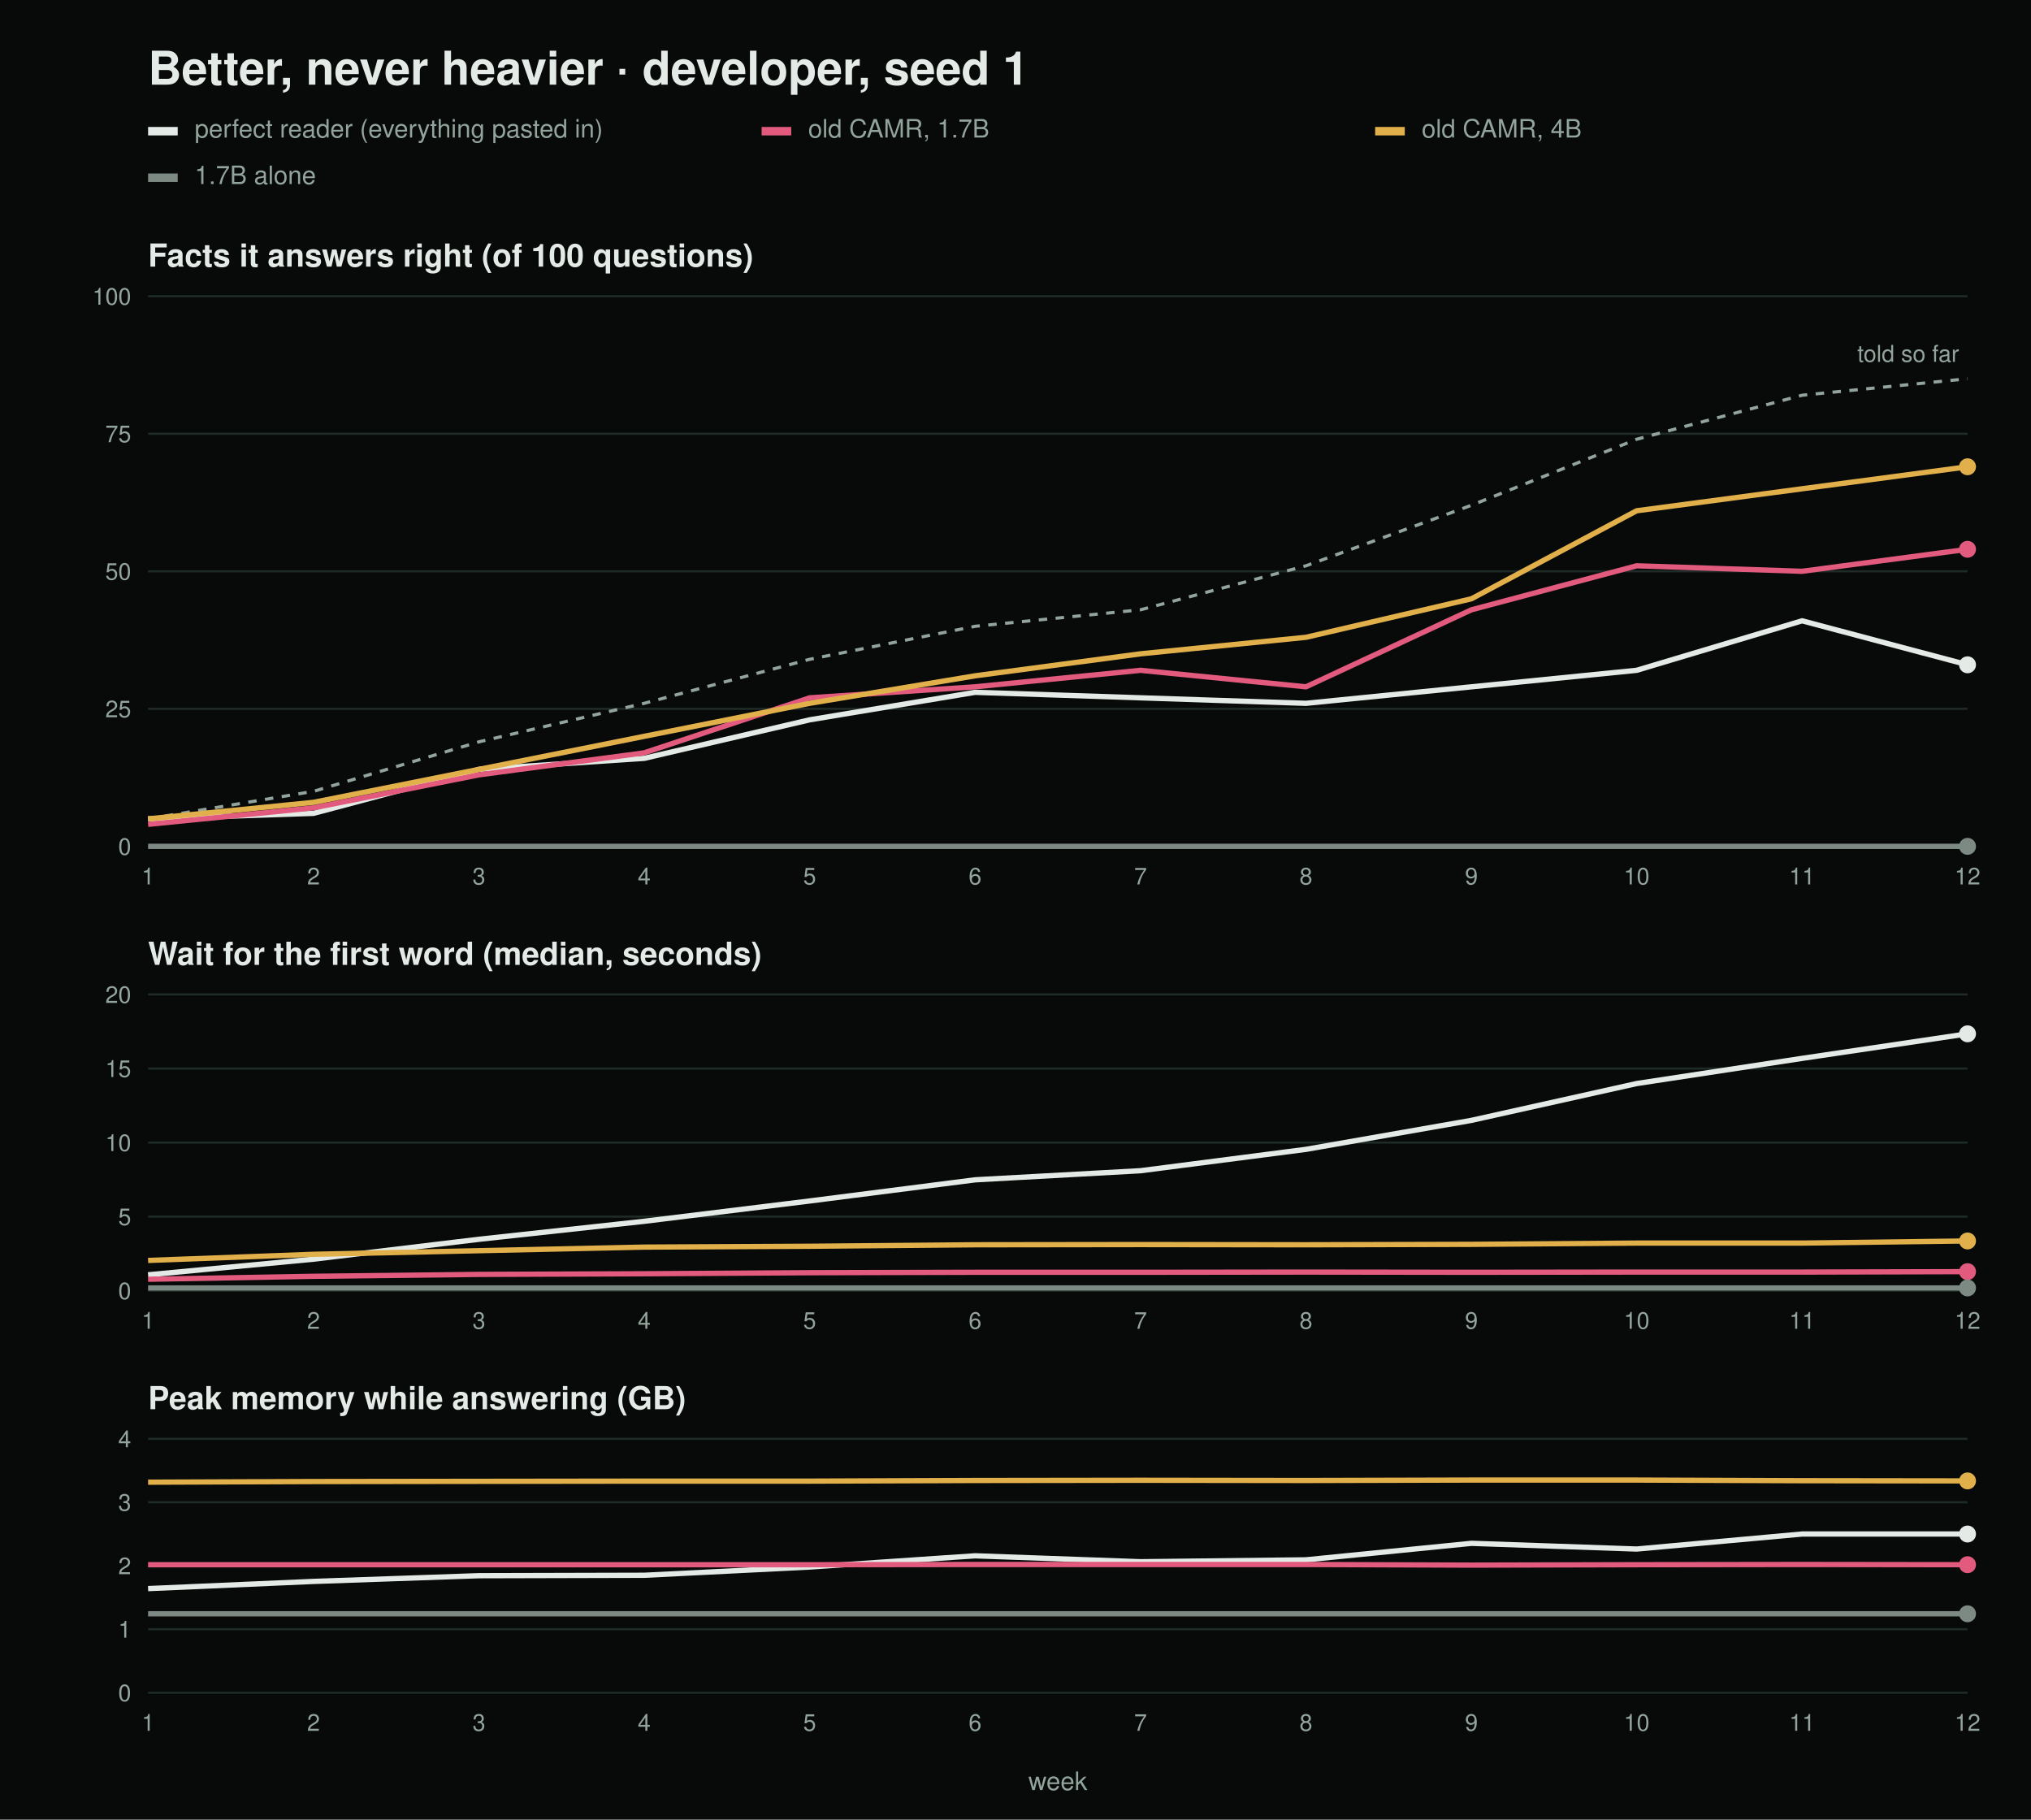
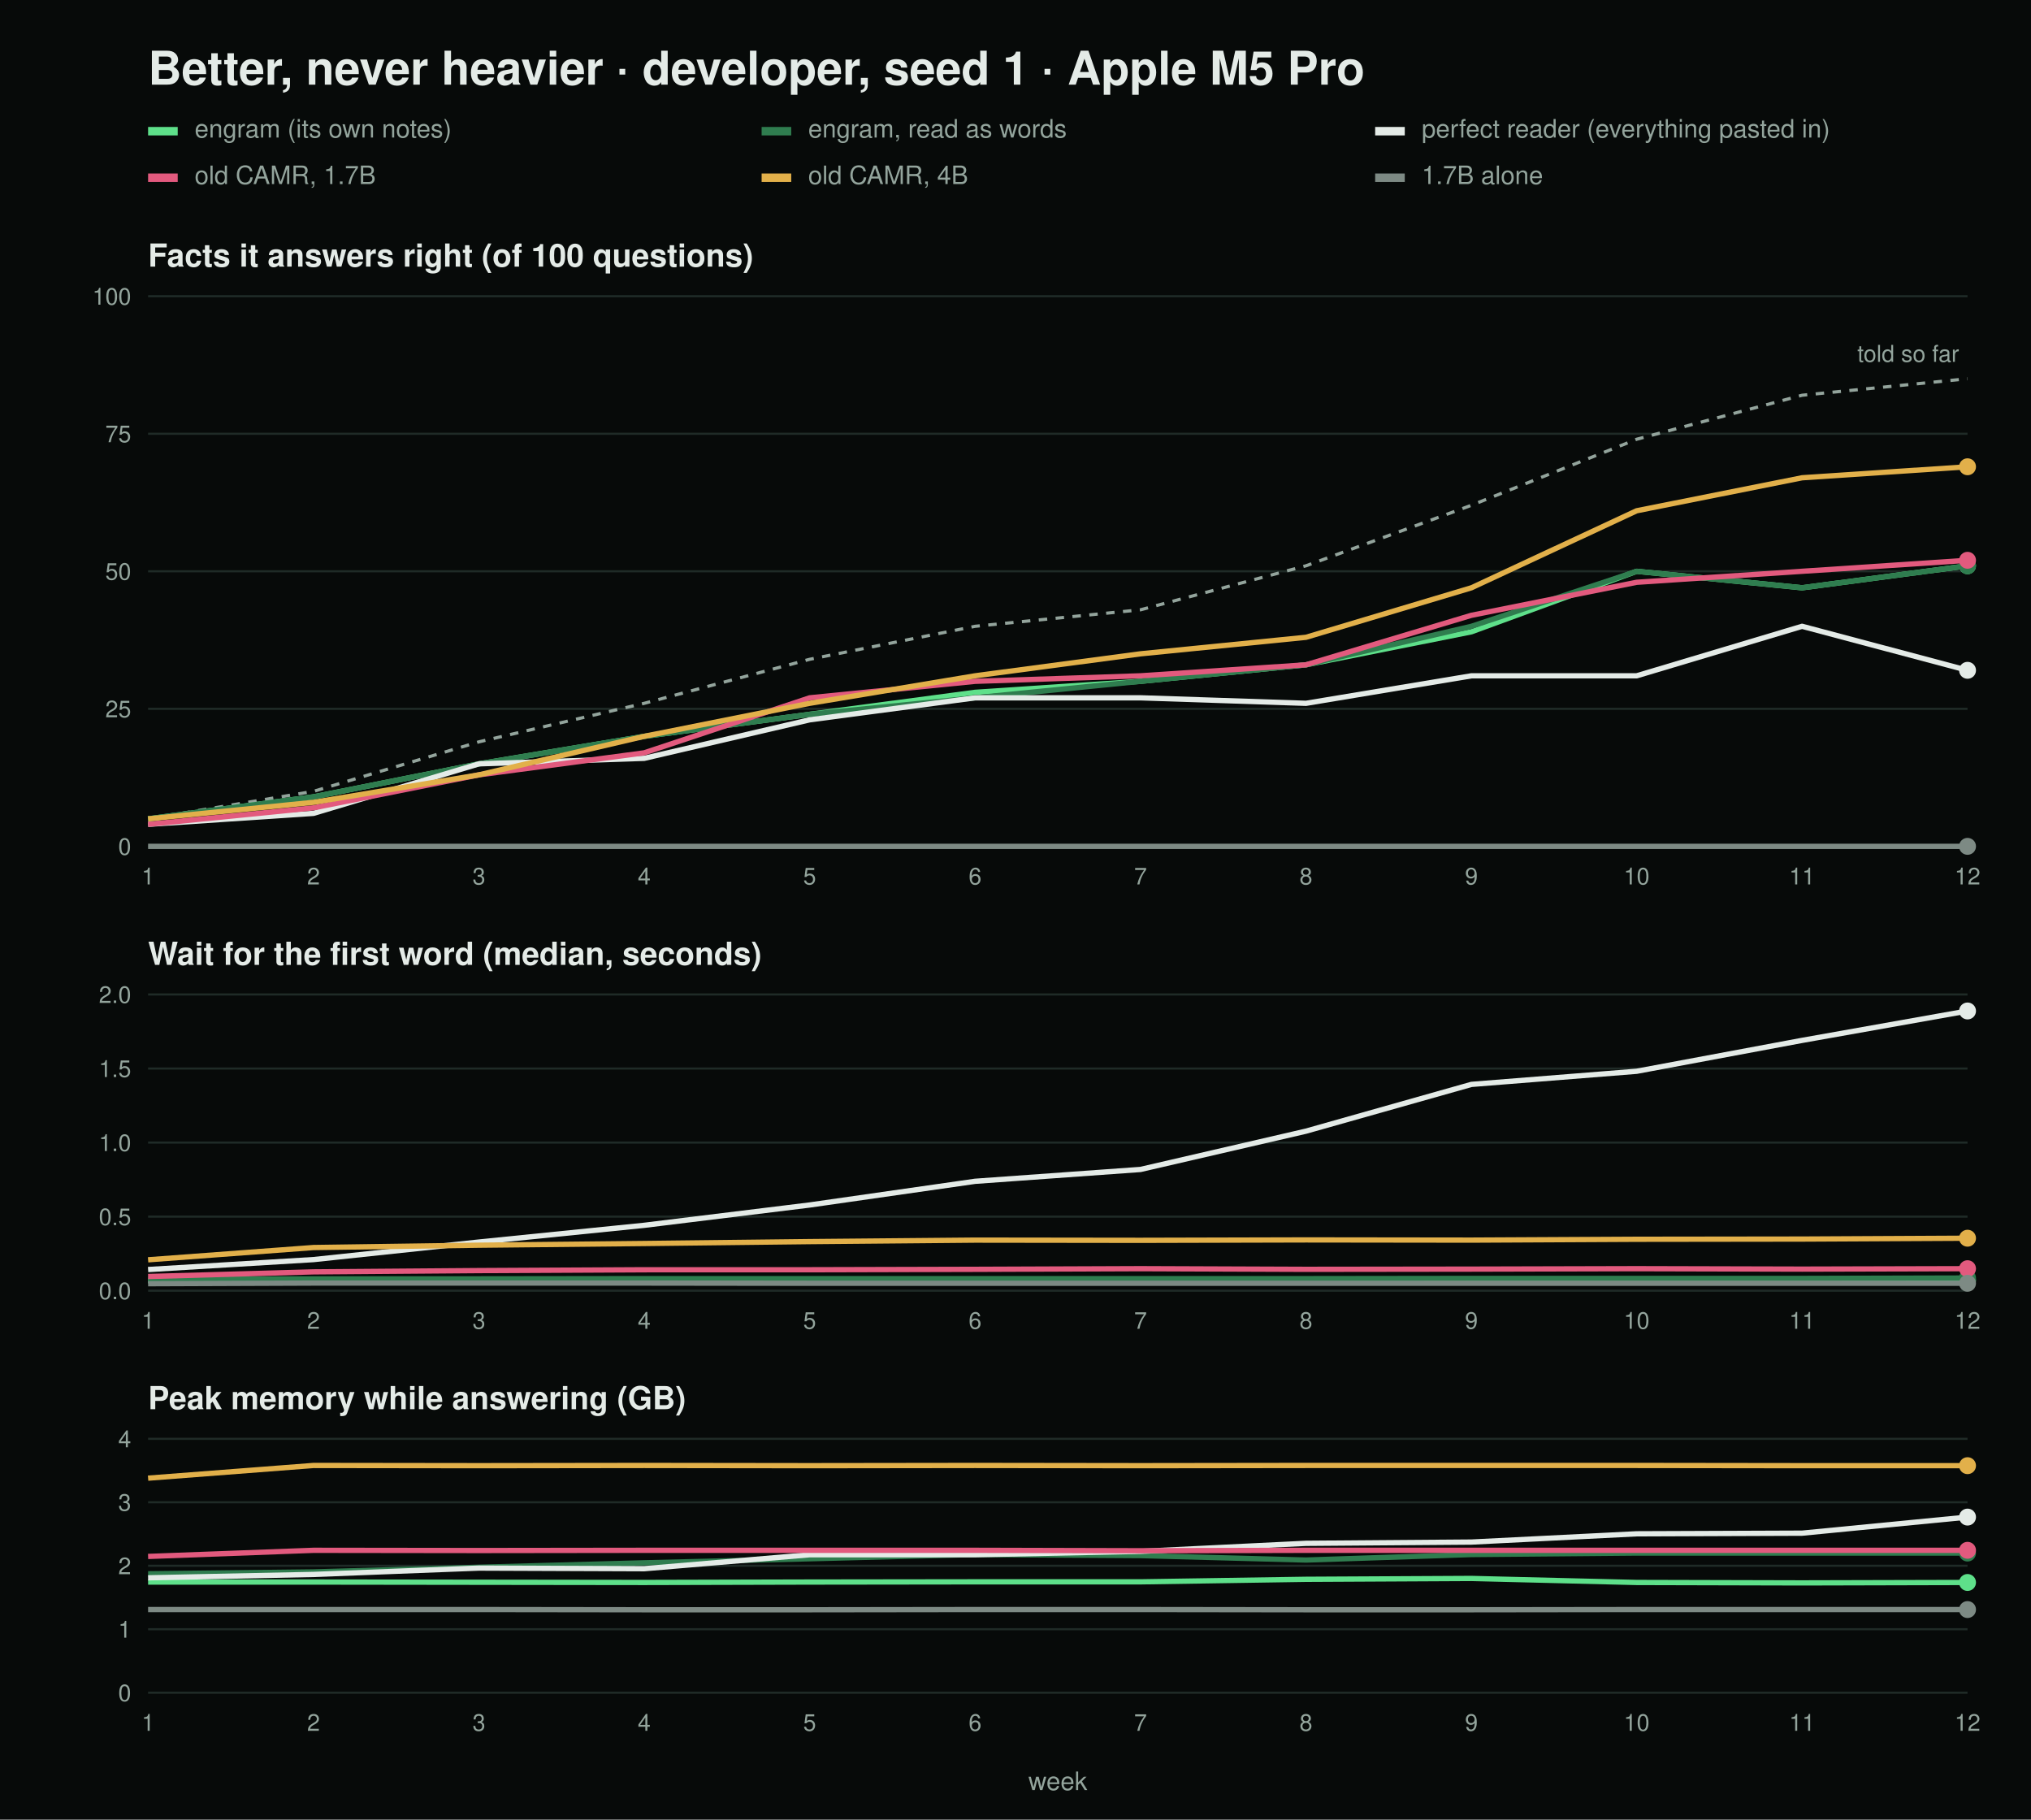
<svg xmlns="http://www.w3.org/2000/svg" viewBox="0 0 960 860" font-family="IBM Plex Sans, -apple-system, Helvetica, sans-serif">
  <rect width="960" height="860" fill="#070a09" />
-   <text x="70" y="40" fill="#e4ebe7" font-size="22" font-weight="700">Better, never heavier · developer, seed 1</text>
-   <rect x="70" y="60" width="14" height="4" fill="#e4ebe7" />
-   <text x="92" y="65" fill="#93a49c" font-size="12">perfect reader (everything pasted in)</text>
-   <rect x="360" y="60" width="14" height="4" fill="#e25a7e" />
-   <text x="382" y="65" fill="#93a49c" font-size="12">old CAMR, 1.7B</text>
-   <rect x="650" y="60" width="14" height="4" fill="#e2b04a" />
-   <text x="672" y="65" fill="#93a49c" font-size="12">old CAMR, 4B</text>
-   <rect x="70" y="82" width="14" height="4" fill="#7d8a84" />
-   <text x="92" y="87" fill="#93a49c" font-size="12">1.7B alone</text>
+   <text x="70" y="40" fill="#e4ebe7" font-size="22" font-weight="700">Better, never heavier · developer, seed 1 · Apple M5 Pro</text>
+   <rect x="70" y="60" width="14" height="4" fill="#5ee08a" />
+   <text x="92" y="65" fill="#93a49c" font-size="12">engram (its own notes)</text>
+   <rect x="360" y="60" width="14" height="4" fill="#2f7d4f" />
+   <text x="382" y="65" fill="#93a49c" font-size="12">engram, read as words</text>
+   <rect x="650" y="60" width="14" height="4" fill="#e4ebe7" />
+   <text x="672" y="65" fill="#93a49c" font-size="12">perfect reader (everything pasted in)</text>
+   <rect x="70" y="82" width="14" height="4" fill="#e25a7e" />
+   <text x="92" y="87" fill="#93a49c" font-size="12">old CAMR, 1.7B</text>
+   <rect x="360" y="82" width="14" height="4" fill="#e2b04a" />
+   <text x="382" y="87" fill="#93a49c" font-size="12">old CAMR, 4B</text>
+   <rect x="650" y="82" width="14" height="4" fill="#7d8a84" />
+   <text x="672" y="87" fill="#93a49c" font-size="12">1.7B alone</text>
  <text x="70" y="126" fill="#e4ebe7" font-size="15" font-weight="600">Facts it answers right (of 100 questions)</text>
  <line x1="70" x2="930" y1="400.0" y2="400.0" stroke="#1f2b27" />
  <text x="62" y="404.0" fill="#93a49c" font-size="11" text-anchor="end">0</text>
  <line x1="70" x2="930" y1="335.0" y2="335.0" stroke="#1f2b27" />
  <text x="62" y="339.0" fill="#93a49c" font-size="11" text-anchor="end">25</text>
  <line x1="70" x2="930" y1="270.0" y2="270.0" stroke="#1f2b27" />
  <text x="62" y="274.0" fill="#93a49c" font-size="11" text-anchor="end">50</text>
  <line x1="70" x2="930" y1="205.0" y2="205.0" stroke="#1f2b27" />
  <text x="62" y="209.0" fill="#93a49c" font-size="11" text-anchor="end">75</text>
  <line x1="70" x2="930" y1="140.0" y2="140.0" stroke="#1f2b27" />
  <text x="62" y="144.0" fill="#93a49c" font-size="11" text-anchor="end">100</text>
  <text x="70.0" y="418" fill="#93a49c" font-size="11" text-anchor="middle">1</text>
  <text x="148.2" y="418" fill="#93a49c" font-size="11" text-anchor="middle">2</text>
  <text x="226.4" y="418" fill="#93a49c" font-size="11" text-anchor="middle">3</text>
  <text x="304.5" y="418" fill="#93a49c" font-size="11" text-anchor="middle">4</text>
  <text x="382.7" y="418" fill="#93a49c" font-size="11" text-anchor="middle">5</text>
  <text x="460.9" y="418" fill="#93a49c" font-size="11" text-anchor="middle">6</text>
  <text x="539.1" y="418" fill="#93a49c" font-size="11" text-anchor="middle">7</text>
  <text x="617.3" y="418" fill="#93a49c" font-size="11" text-anchor="middle">8</text>
  <text x="695.5" y="418" fill="#93a49c" font-size="11" text-anchor="middle">9</text>
  <text x="773.6" y="418" fill="#93a49c" font-size="11" text-anchor="middle">10</text>
  <text x="851.8" y="418" fill="#93a49c" font-size="11" text-anchor="middle">11</text>
  <text x="930.0" y="418" fill="#93a49c" font-size="11" text-anchor="middle">12</text>
  <polyline points="70.0,387.0 148.2,374.0 226.4,350.6 304.5,332.4 382.7,311.6 460.9,296.0 539.1,288.2 617.3,267.4 695.5,238.8 773.6,207.6 851.8,186.8 930.0,179.0" fill="none" stroke="#93a49c" stroke-width="1.5" stroke-dasharray="4 4" />
  <text x="926.0" y="171.0" fill="#93a49c" font-size="11" text-anchor="end">told so far</text>
-   <polyline points="70.0,387.0 148.2,384.4 226.4,363.6 304.5,358.4 382.7,340.2 460.9,327.2 539.1,329.8 617.3,332.4 695.5,324.6 773.6,316.8 851.8,293.4 930.0,314.2" fill="none" stroke="#e4ebe7" stroke-width="2.5" stroke-linejoin="round" />
-   <circle cx="930.0" cy="314.2" r="4" fill="#e4ebe7" />
-   <polyline points="70.0,389.6 148.2,381.8 226.4,366.2 304.5,355.8 382.7,329.8 460.9,324.6 539.1,316.8 617.3,324.6 695.5,288.2 773.6,267.4 851.8,270.0 930.0,259.6" fill="none" stroke="#e25a7e" stroke-width="2.5" stroke-linejoin="round" />
-   <circle cx="930.0" cy="259.6" r="4" fill="#e25a7e" />
-   <polyline points="70.0,387.0 148.2,379.2 226.4,363.6 304.5,348.0 382.7,332.4 460.9,319.4 539.1,309.0 617.3,301.2 695.5,283.0 773.6,241.4 851.8,231.0 930.0,220.6" fill="none" stroke="#e2b04a" stroke-width="2.5" stroke-linejoin="round" />
+   <polyline points="70.0,387.0 148.2,376.6 226.4,361.0 304.5,348.0 382.7,337.6 460.9,327.2 539.1,322.0 617.3,314.2 695.5,298.6 773.6,270.0 851.8,277.8 930.0,267.4" fill="none" stroke="#5ee08a" stroke-width="2.5" stroke-linejoin="round" />
+   <circle cx="930.0" cy="267.4" r="4" fill="#5ee08a" />
+   <polyline points="70.0,387.0 148.2,376.6 226.4,361.0 304.5,348.0 382.7,337.6 460.9,329.8 539.1,322.0 617.3,314.2 695.5,296.0 773.6,270.0 851.8,277.8 930.0,267.4" fill="none" stroke="#2f7d4f" stroke-width="2.5" stroke-linejoin="round" />
+   <circle cx="930.0" cy="267.4" r="4" fill="#2f7d4f" />
+   <polyline points="70.0,389.6 148.2,384.4 226.4,361.0 304.5,358.4 382.7,340.2 460.9,329.8 539.1,329.8 617.3,332.4 695.5,319.4 773.6,319.4 851.8,296.0 930.0,316.8" fill="none" stroke="#e4ebe7" stroke-width="2.5" stroke-linejoin="round" />
+   <circle cx="930.0" cy="316.8" r="4" fill="#e4ebe7" />
+   <polyline points="70.0,389.6 148.2,381.8 226.4,366.2 304.5,355.8 382.7,329.8 460.9,322.0 539.1,319.4 617.3,314.2 695.5,290.8 773.6,275.2 851.8,270.0 930.0,264.8" fill="none" stroke="#e25a7e" stroke-width="2.5" stroke-linejoin="round" />
+   <circle cx="930.0" cy="264.8" r="4" fill="#e25a7e" />
+   <polyline points="70.0,387.0 148.2,379.2 226.4,366.2 304.5,348.0 382.7,332.4 460.9,319.4 539.1,309.0 617.3,301.2 695.5,277.8 773.6,241.4 851.8,225.8 930.0,220.6" fill="none" stroke="#e2b04a" stroke-width="2.5" stroke-linejoin="round" />
  <circle cx="930.0" cy="220.6" r="4" fill="#e2b04a" />
  <polyline points="70.0,400.0 148.2,400.0 226.4,400.0 304.5,400.0 382.7,400.0 460.9,400.0 539.1,400.0 617.3,400.0 695.5,400.0 773.6,400.0 851.8,400.0 930.0,400.0" fill="none" stroke="#7d8a84" stroke-width="2.5" stroke-linejoin="round" />
  <circle cx="930.0" cy="400.0" r="4" fill="#7d8a84" />
  <text x="70" y="456" fill="#e4ebe7" font-size="15" font-weight="600">Wait for the first word (median, seconds)</text>
  <line x1="70" x2="930" y1="610.0" y2="610.0" stroke="#1f2b27" />
-   <text x="62" y="614.0" fill="#93a49c" font-size="11" text-anchor="end">0</text>
+   <text x="62" y="614.0" fill="#93a49c" font-size="11" text-anchor="end">0.0</text>
  <line x1="70" x2="930" y1="575.0" y2="575.0" stroke="#1f2b27" />
-   <text x="62" y="579.0" fill="#93a49c" font-size="11" text-anchor="end">5</text>
+   <text x="62" y="579.0" fill="#93a49c" font-size="11" text-anchor="end">0.5</text>
  <line x1="70" x2="930" y1="540.0" y2="540.0" stroke="#1f2b27" />
-   <text x="62" y="544.0" fill="#93a49c" font-size="11" text-anchor="end">10</text>
+   <text x="62" y="544.0" fill="#93a49c" font-size="11" text-anchor="end">1.0</text>
  <line x1="70" x2="930" y1="505.0" y2="505.0" stroke="#1f2b27" />
-   <text x="62" y="509.0" fill="#93a49c" font-size="11" text-anchor="end">15</text>
+   <text x="62" y="509.0" fill="#93a49c" font-size="11" text-anchor="end">1.5</text>
  <line x1="70" x2="930" y1="470.0" y2="470.0" stroke="#1f2b27" />
-   <text x="62" y="474.0" fill="#93a49c" font-size="11" text-anchor="end">20</text>
+   <text x="62" y="474.0" fill="#93a49c" font-size="11" text-anchor="end">2.0</text>
  <text x="70.0" y="628" fill="#93a49c" font-size="11" text-anchor="middle">1</text>
  <text x="148.2" y="628" fill="#93a49c" font-size="11" text-anchor="middle">2</text>
  <text x="226.4" y="628" fill="#93a49c" font-size="11" text-anchor="middle">3</text>
  <text x="304.5" y="628" fill="#93a49c" font-size="11" text-anchor="middle">4</text>
  <text x="382.7" y="628" fill="#93a49c" font-size="11" text-anchor="middle">5</text>
  <text x="460.9" y="628" fill="#93a49c" font-size="11" text-anchor="middle">6</text>
  <text x="539.1" y="628" fill="#93a49c" font-size="11" text-anchor="middle">7</text>
  <text x="617.3" y="628" fill="#93a49c" font-size="11" text-anchor="middle">8</text>
  <text x="695.5" y="628" fill="#93a49c" font-size="11" text-anchor="middle">9</text>
  <text x="773.6" y="628" fill="#93a49c" font-size="11" text-anchor="middle">10</text>
  <text x="851.8" y="628" fill="#93a49c" font-size="11" text-anchor="middle">11</text>
  <text x="930.0" y="628" fill="#93a49c" font-size="11" text-anchor="middle">12</text>
-   <polyline points="70.0,602.5 148.2,595.1 226.4,585.7 304.5,577.2 382.7,567.6 460.9,557.6 539.1,553.3 617.3,543.2 695.5,529.5 773.6,512.1 851.8,500.2 930.0,488.6" fill="none" stroke="#e4ebe7" stroke-width="2.5" stroke-linejoin="round" />
-   <circle cx="930.0" cy="488.6" r="4" fill="#e4ebe7" />
-   <polyline points="70.0,604.6 148.2,603.2 226.4,602.3 304.5,602.0 382.7,601.5 460.9,601.3 539.1,601.3 617.3,601.2 695.5,601.3 773.6,601.2 851.8,601.2 930.0,601.0" fill="none" stroke="#e25a7e" stroke-width="2.5" stroke-linejoin="round" />
-   <circle cx="930.0" cy="601.0" r="4" fill="#e25a7e" />
-   <polyline points="70.0,595.7 148.2,592.8 226.4,591.1 304.5,589.4 382.7,589.0 460.9,588.3 539.1,588.2 617.3,588.3 695.5,588.1 773.6,587.5 851.8,587.5 930.0,586.5" fill="none" stroke="#e2b04a" stroke-width="2.5" stroke-linejoin="round" />
-   <circle cx="930.0" cy="586.5" r="4" fill="#e2b04a" />
-   <polyline points="70.0,608.7 148.2,608.7 226.4,608.7 304.5,608.7 382.7,608.7 460.9,608.7 539.1,608.7 617.3,608.7 695.5,608.7 773.6,608.7 851.8,608.7 930.0,608.7" fill="none" stroke="#7d8a84" stroke-width="2.5" stroke-linejoin="round" />
-   <circle cx="930.0" cy="608.7" r="4" fill="#7d8a84" />
+   <polyline points="70.0,605.3 148.2,605.2 226.4,605.2 304.5,605.2 382.7,605.2 460.9,605.2 539.1,605.2 617.3,605.1 695.5,605.1 773.6,605.1 851.8,605.1 930.0,605.1" fill="none" stroke="#5ee08a" stroke-width="2.5" stroke-linejoin="round" />
+   <circle cx="930.0" cy="605.1" r="4" fill="#5ee08a" />
+   <polyline points="70.0,604.5 148.2,604.4 226.4,604.4 304.5,604.3 382.7,604.3 460.9,604.3 539.1,604.3 617.3,604.3 695.5,604.2 773.6,604.2 851.8,604.2 930.0,604.0" fill="none" stroke="#2f7d4f" stroke-width="2.5" stroke-linejoin="round" />
+   <circle cx="930.0" cy="604.0" r="4" fill="#2f7d4f" />
+   <polyline points="70.0,600.0 148.2,595.3 226.4,587.0 304.5,579.1 382.7,569.5 460.9,558.3 539.1,552.7 617.3,534.6 695.5,512.5 773.6,506.3 851.8,491.7 930.0,477.8" fill="none" stroke="#e4ebe7" stroke-width="2.5" stroke-linejoin="round" />
+   <circle cx="930.0" cy="477.8" r="4" fill="#e4ebe7" />
+   <polyline points="70.0,603.3 148.2,601.1 226.4,600.5 304.5,600.1 382.7,600.1 460.9,599.9 539.1,599.6 617.3,599.9 695.5,599.8 773.6,599.6 851.8,599.8 930.0,599.6" fill="none" stroke="#e25a7e" stroke-width="2.5" stroke-linejoin="round" />
+   <circle cx="930.0" cy="599.6" r="4" fill="#e25a7e" />
+   <polyline points="70.0,595.4 148.2,589.6 226.4,588.5 304.5,587.7 382.7,586.8 460.9,586.1 539.1,586.2 617.3,586.0 695.5,586.1 773.6,585.7 851.8,585.6 930.0,585.2" fill="none" stroke="#e2b04a" stroke-width="2.5" stroke-linejoin="round" />
+   <circle cx="930.0" cy="585.2" r="4" fill="#e2b04a" />
+   <polyline points="70.0,606.7 148.2,606.4 226.4,606.4 304.5,606.4 382.7,606.5 460.9,606.5 539.1,606.5 617.3,606.5 695.5,606.5 773.6,606.5 851.8,606.5 930.0,606.5" fill="none" stroke="#7d8a84" stroke-width="2.5" stroke-linejoin="round" />
+   <circle cx="930.0" cy="606.5" r="4" fill="#7d8a84" />
  <text x="70" y="666" fill="#e4ebe7" font-size="15" font-weight="600">Peak memory while answering (GB)</text>
  <line x1="70" x2="930" y1="800.0" y2="800.0" stroke="#1f2b27" />
  <text x="62" y="804.0" fill="#93a49c" font-size="11" text-anchor="end">0</text>
  <line x1="70" x2="930" y1="770.0" y2="770.0" stroke="#1f2b27" />
  <text x="62" y="774.0" fill="#93a49c" font-size="11" text-anchor="end">1</text>
  <line x1="70" x2="930" y1="740.0" y2="740.0" stroke="#1f2b27" />
  <text x="62" y="744.0" fill="#93a49c" font-size="11" text-anchor="end">2</text>
  <line x1="70" x2="930" y1="710.0" y2="710.0" stroke="#1f2b27" />
  <text x="62" y="714.0" fill="#93a49c" font-size="11" text-anchor="end">3</text>
  <line x1="70" x2="930" y1="680.0" y2="680.0" stroke="#1f2b27" />
  <text x="62" y="684.0" fill="#93a49c" font-size="11" text-anchor="end">4</text>
  <text x="70.0" y="818" fill="#93a49c" font-size="11" text-anchor="middle">1</text>
  <text x="148.2" y="818" fill="#93a49c" font-size="11" text-anchor="middle">2</text>
  <text x="226.4" y="818" fill="#93a49c" font-size="11" text-anchor="middle">3</text>
  <text x="304.5" y="818" fill="#93a49c" font-size="11" text-anchor="middle">4</text>
  <text x="382.7" y="818" fill="#93a49c" font-size="11" text-anchor="middle">5</text>
  <text x="460.9" y="818" fill="#93a49c" font-size="11" text-anchor="middle">6</text>
  <text x="539.1" y="818" fill="#93a49c" font-size="11" text-anchor="middle">7</text>
  <text x="617.3" y="818" fill="#93a49c" font-size="11" text-anchor="middle">8</text>
  <text x="695.5" y="818" fill="#93a49c" font-size="11" text-anchor="middle">9</text>
  <text x="773.6" y="818" fill="#93a49c" font-size="11" text-anchor="middle">10</text>
  <text x="851.8" y="818" fill="#93a49c" font-size="11" text-anchor="middle">11</text>
  <text x="930.0" y="818" fill="#93a49c" font-size="11" text-anchor="middle">12</text>
-   <polyline points="70.0,750.8 148.2,747.4 226.4,744.7 304.5,744.5 382.7,740.6 460.9,735.3 539.1,738.1 617.3,737.2 695.5,729.4 773.6,732.1 851.8,725.0 930.0,725.0" fill="none" stroke="#e4ebe7" stroke-width="2.5" stroke-linejoin="round" />
-   <circle cx="930.0" cy="725.0" r="4" fill="#e4ebe7" />
-   <polyline points="70.0,739.5 148.2,739.5 226.4,739.5 304.5,739.5 382.7,739.5 460.9,739.4 539.1,739.4 617.3,739.4 695.5,739.7 773.6,739.5 851.8,739.4 930.0,739.5" fill="none" stroke="#e25a7e" stroke-width="2.5" stroke-linejoin="round" />
-   <circle cx="930.0" cy="739.5" r="4" fill="#e25a7e" />
-   <polyline points="70.0,700.5 148.2,700.2 226.4,700.1 304.5,700.0 382.7,700.0 460.9,699.7 539.1,699.6 617.3,699.7 695.5,699.5 773.6,699.5 851.8,699.8 930.0,699.9" fill="none" stroke="#e2b04a" stroke-width="2.5" stroke-linejoin="round" />
-   <circle cx="930.0" cy="699.9" r="4" fill="#e2b04a" />
-   <polyline points="70.0,762.7 148.2,762.7 226.4,762.7 304.5,762.7 382.7,762.7 460.9,762.7 539.1,762.7 617.3,762.7 695.5,762.7 773.6,762.7 851.8,762.7 930.0,762.7" fill="none" stroke="#7d8a84" stroke-width="2.5" stroke-linejoin="round" />
-   <circle cx="930.0" cy="762.7" r="4" fill="#7d8a84" />
+   <polyline points="70.0,747.7 148.2,747.7 226.4,747.8 304.5,747.9 382.7,747.7 460.9,747.6 539.1,747.6 617.3,746.4 695.5,746.0 773.6,747.9 851.8,748.1 930.0,747.9" fill="none" stroke="#5ee08a" stroke-width="2.5" stroke-linejoin="round" />
+   <circle cx="930.0" cy="747.9" r="4" fill="#5ee08a" />
+   <polyline points="70.0,743.8 148.2,742.9 226.4,740.7 304.5,738.6 382.7,736.7 460.9,734.7 539.1,735.2 617.3,737.3 695.5,734.7 773.6,734.0 851.8,734.0 930.0,734.0" fill="none" stroke="#2f7d4f" stroke-width="2.5" stroke-linejoin="round" />
+   <circle cx="930.0" cy="734.0" r="4" fill="#2f7d4f" />
+   <polyline points="70.0,745.7 148.2,744.1 226.4,741.1 304.5,741.4 382.7,734.8 460.9,734.8 539.1,733.2 617.3,729.4 695.5,728.8 773.6,724.9 851.8,724.6 930.0,717.0" fill="none" stroke="#e4ebe7" stroke-width="2.5" stroke-linejoin="round" />
+   <circle cx="930.0" cy="717.0" r="4" fill="#e4ebe7" />
+   <polyline points="70.0,735.6 148.2,732.7 226.4,732.8 304.5,732.7 382.7,732.7 460.9,732.7 539.1,732.9 617.3,732.7 695.5,732.7 773.6,732.7 851.8,732.7 930.0,732.7" fill="none" stroke="#e25a7e" stroke-width="2.5" stroke-linejoin="round" />
+   <circle cx="930.0" cy="732.7" r="4" fill="#e25a7e" />
+   <polyline points="70.0,698.6 148.2,692.6 226.4,692.7 304.5,692.6 382.7,692.7 460.9,692.6 539.1,692.7 617.3,692.6 695.5,692.6 773.6,692.6 851.8,692.7 930.0,692.7" fill="none" stroke="#e2b04a" stroke-width="2.5" stroke-linejoin="round" />
+   <circle cx="930.0" cy="692.7" r="4" fill="#e2b04a" />
+   <polyline points="70.0,760.7 148.2,760.7 226.4,760.7 304.5,760.8 382.7,760.8 460.9,760.7 539.1,760.7 617.3,760.8 695.5,760.8 773.6,760.7 851.8,760.7 930.0,760.7" fill="none" stroke="#7d8a84" stroke-width="2.5" stroke-linejoin="round" />
+   <circle cx="930.0" cy="760.7" r="4" fill="#7d8a84" />
  <text x="500.0" y="846" fill="#93a49c" font-size="12" text-anchor="middle">week</text>
</svg>
